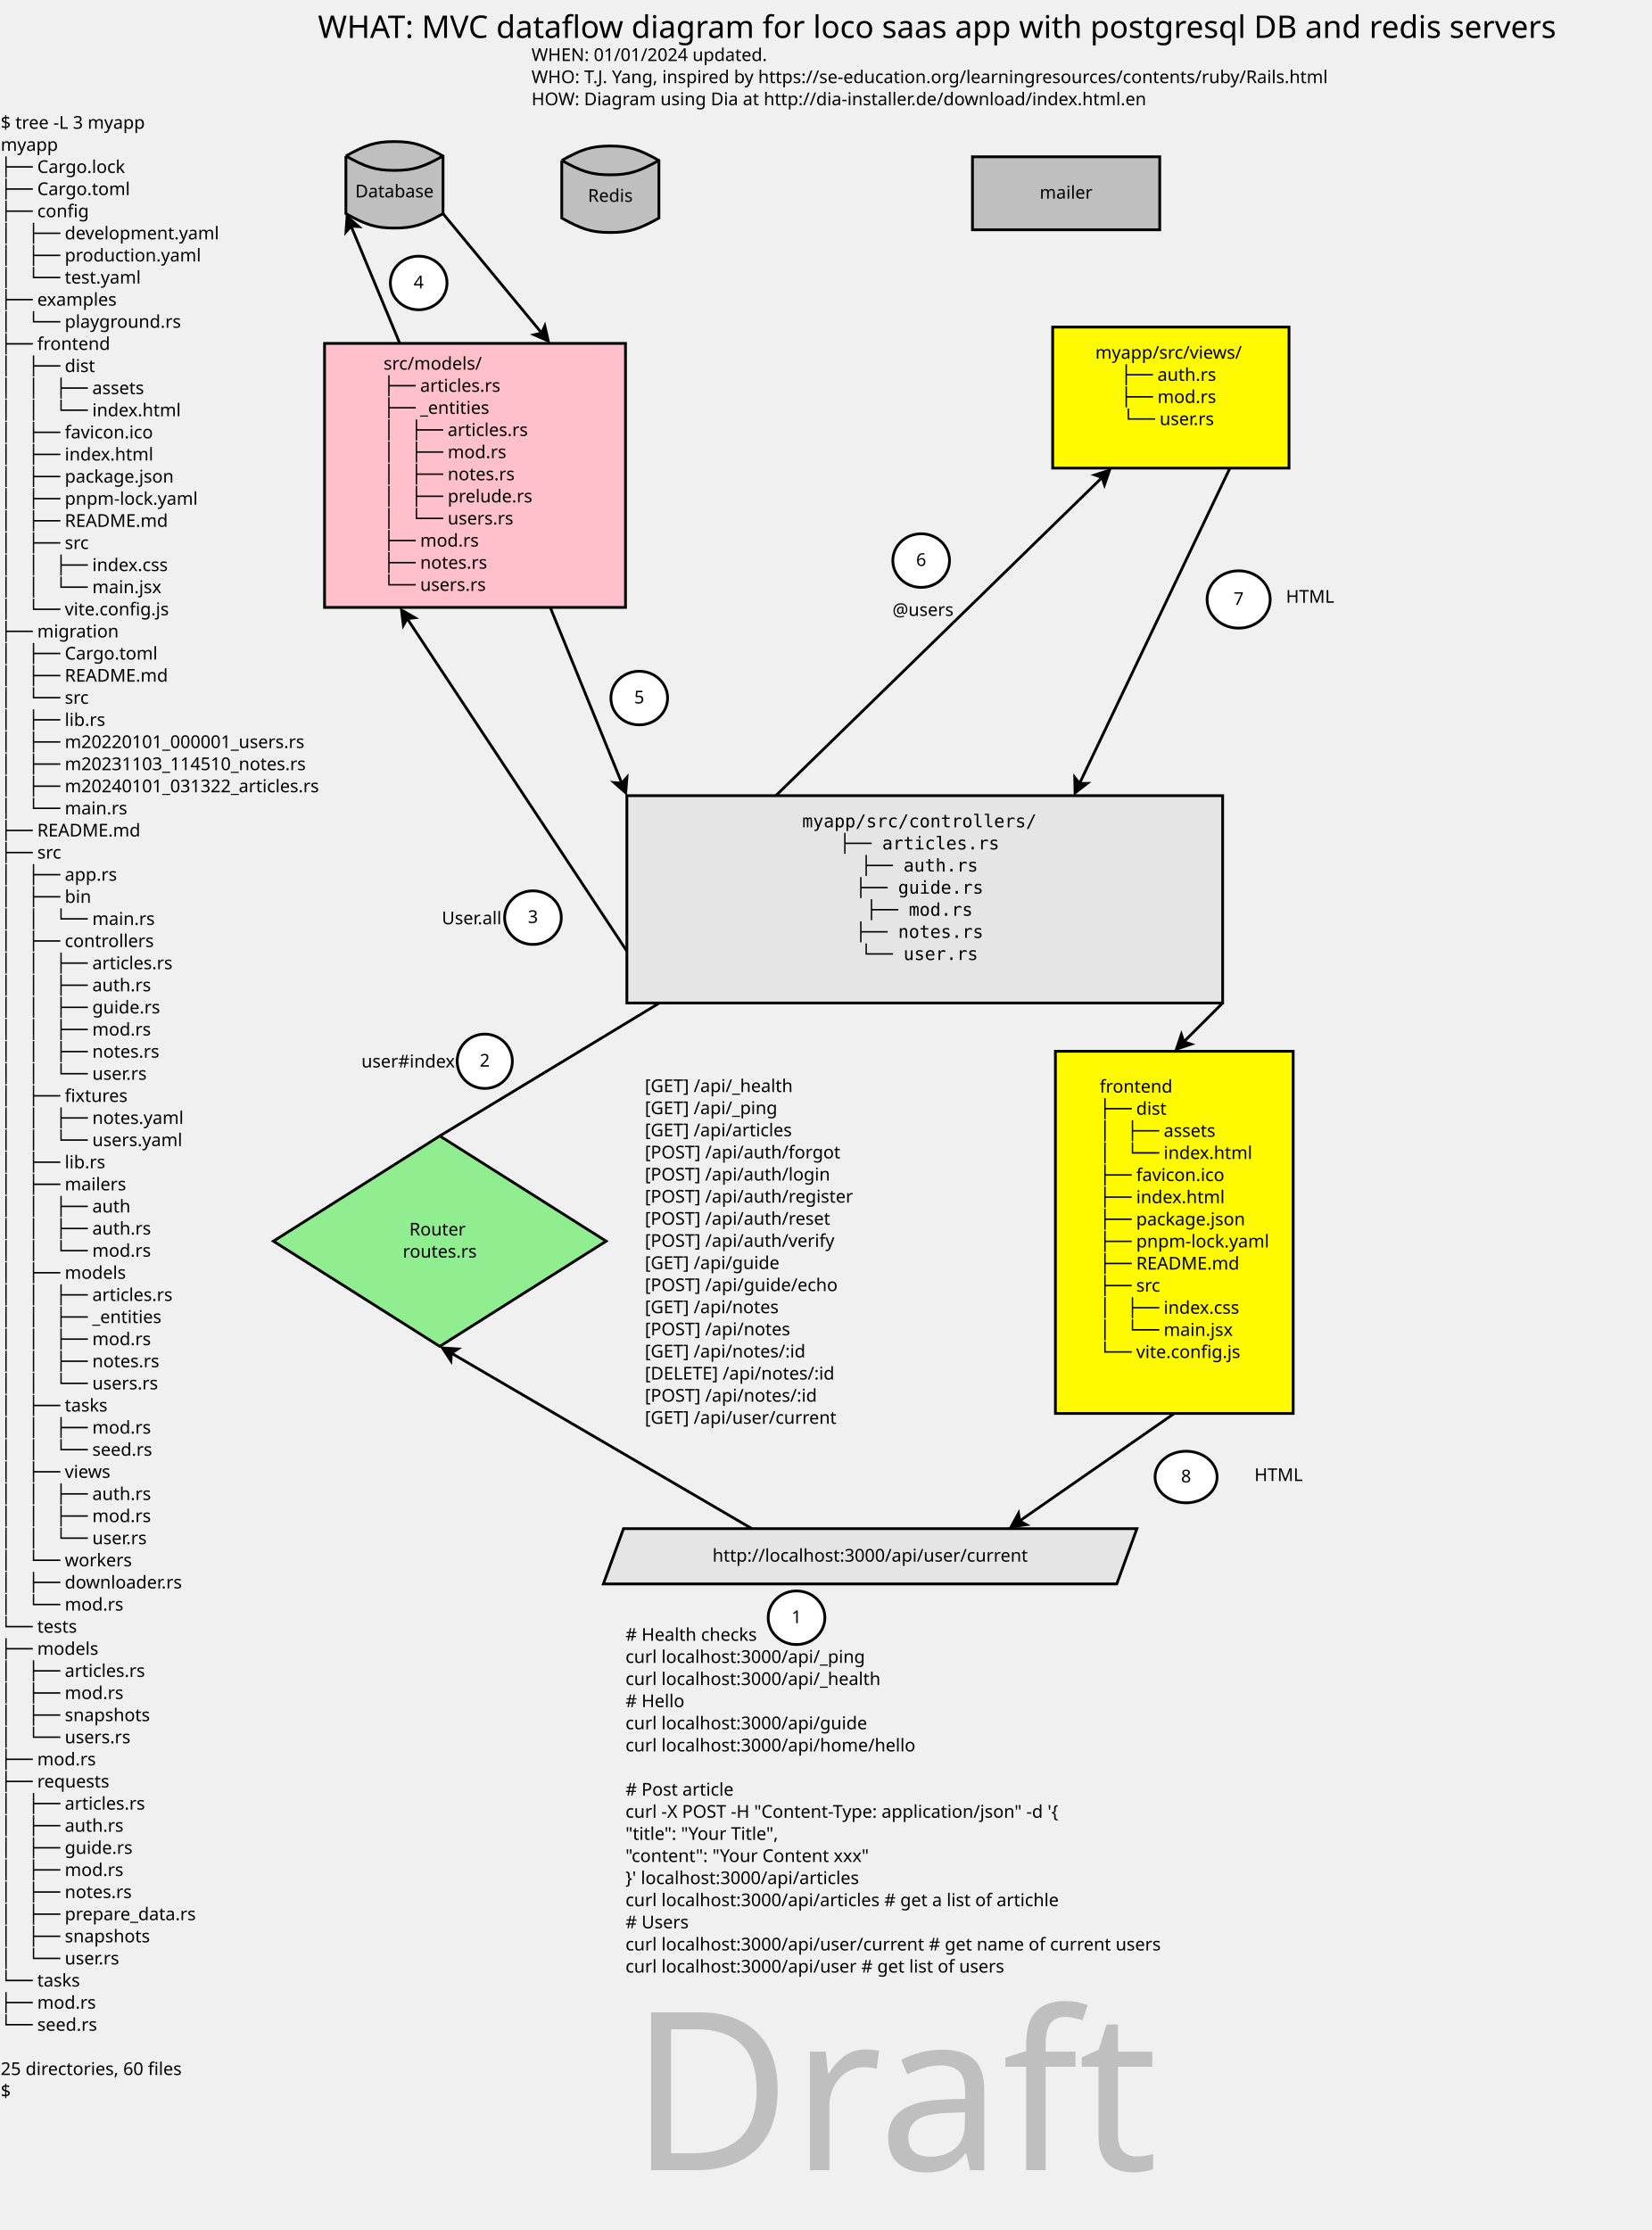
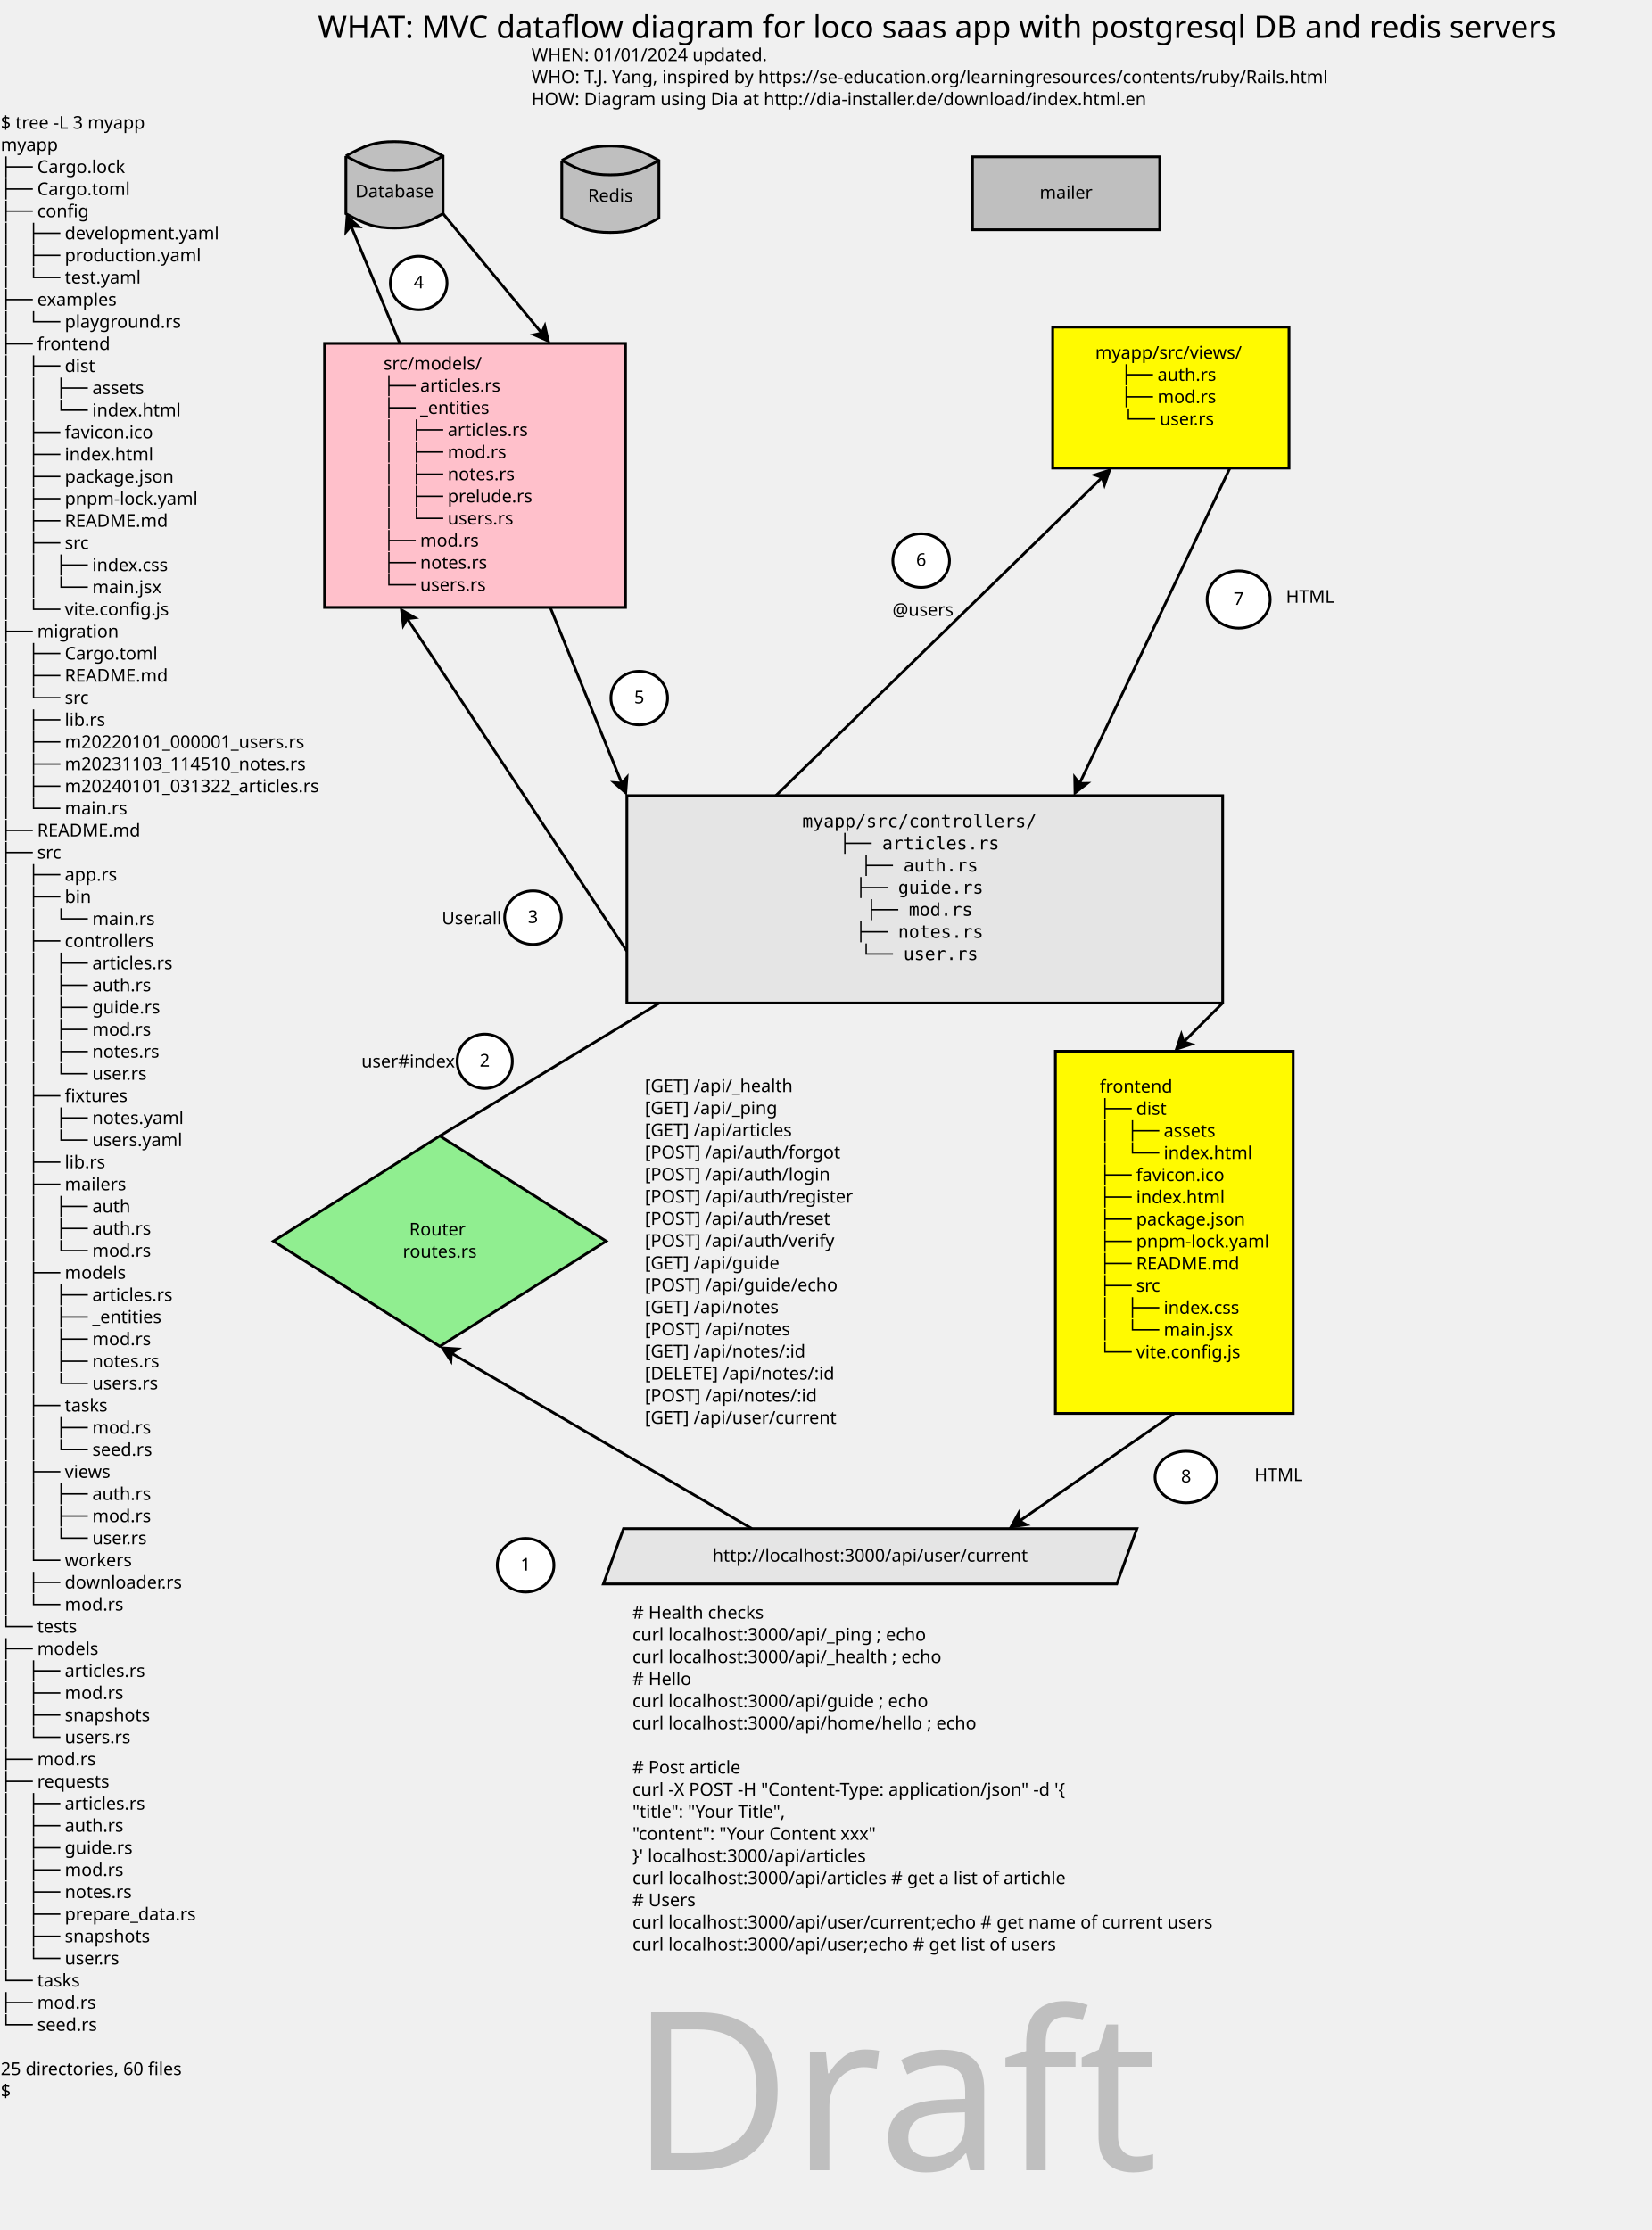
<svg xmlns="http://www.w3.org/2000/svg" width="60cm" height="81cm" viewBox="156 84 1195 1602">
  <g>
    <path style="fill: #bfbfbf" d="M 406.226 191.228 C 420.281,183.407 427.308,180.8 441.363,180.8 C 455.418,180.8 462.446,183.407 476.5,191.228 L 476.5,232.94 C 462.446,240.762 455.418,243.369 441.363,243.369 C 427.308,243.369 420.281,240.762 406.226,232.94 L 406.226,191.228z" />
    <path style="fill: none; fill-opacity:0; stroke-width: 2; stroke: #000000" d="M 406.226 191.228 C 420.281,183.407 427.308,180.8 441.363,180.8 C 455.418,180.8 462.446,183.407 476.5,191.228 L 476.5,232.94 C 462.446,240.762 455.418,243.369 441.363,243.369 C 427.308,243.369 420.281,240.762 406.226,232.94 L 406.226,191.228" />
    <path style="fill: none; fill-opacity:0; stroke-width: 2; stroke: #000000" d="M 406.226 191.228 C 420.281,199.049 427.308,201.656 441.363,201.656 C 455.418,201.656 462.446,199.049 476.5,191.228" />
    <text font-size="12.8" style="fill: #000000;text-anchor:middle;font-family:sans-serif;font-style:normal;font-weight:normal" x="441.363" y="221.18">
      <tspan x="441.363" y="221.18">Database</tspan>
    </text>
  </g>
  <g>
    <line style="fill: none; fill-opacity:0; stroke-width: 2; stroke: #000000" x1="699.912" y1="1184.24" x2="482.547" y2="1057.3" />
    <polygon style="fill: #000000" points="476.071,1053.52 487.228,1054.24 482.547,1057.3 482.185,1062.88 " />
    <polygon style="fill: none; fill-opacity:0; stroke-width: 2; stroke: #000000" points="476.071,1053.52 487.228,1054.24 482.547,1057.3 482.185,1062.88 " />
  </g>
  <g>
    <line style="fill: none; fill-opacity:0; stroke-width: 2; stroke: #000000" x1="445.218" y1="326.8" x2="409.961" y2="241.931" />
    <polygon style="fill: #000000" points="407.084,235.005 415.538,242.322 409.961,241.931 406.303,246.158 " />
    <polygon style="fill: none; fill-opacity:0; stroke-width: 2; stroke: #000000" points="407.084,235.005 415.538,242.322 409.961,241.931 406.303,246.158 " />
  </g>
  <g>
    <line style="fill: none; fill-opacity:0; stroke-width: 2; stroke: #000000" x1="474.14" y1="900.162" x2="752.171" y2="731.842" />
    <polygon style="fill: #000000" points="758.587,727.958 752.622,737.414 752.171,731.842 747.443,728.86 " />
    <polygon style="fill: none; fill-opacity:0; stroke-width: 2; stroke: #000000" points="758.587,727.958 752.622,737.414 752.171,731.842 747.443,728.86 " />
  </g>
  <g>
    <rect style="fill: #e5e5e5" x="609.5" y="653.984" width="431" height="150" />
    <rect style="fill: none; fill-opacity:0; stroke-width: 2; stroke: #000000" x="609.5" y="653.984" width="431" height="150" />
    <text font-size="12.8" style="fill: #000000;text-anchor:middle;font-family:Consolas;font-style:normal;font-weight:normal" x="825" y="676.865">
      <tspan x="825" y="676.865">myapp/src/controllers/</tspan>
      <tspan x="825" y="692.865">     ├── articles.rs</tspan>
      <tspan x="825" y="708.865"> ├── auth.rs</tspan>
      <tspan x="825" y="724.865">  ├── guide.rs</tspan>
      <tspan x="825" y="740.865">├── mod.rs</tspan>
      <tspan x="825" y="756.865">  ├── notes.rs</tspan>
      <tspan x="825" y="772.865"> └── user.rs</tspan>
      <tspan x="825" y="788.865" />
    </text>
  </g>
  <g>
    <rect style="fill: #fffa00" x="917.528" y="314.996" width="170.972" height="102" />
    <rect style="fill: none; fill-opacity:0; stroke-width: 2; stroke: #000000" x="917.528" y="314.996" width="170.972" height="102" />
    <text font-size="12.8" style="fill: #000000;text-anchor:middle;font-family:sans-serif;font-style:normal;font-weight:normal" x="1003.01" y="337.877">
      <tspan x="1003.01" y="337.877">myapp/src/views/</tspan>
      <tspan x="1003.01" y="353.877">├── auth.rs</tspan>
      <tspan x="1003.01" y="369.877">├── mod.rs</tspan>
      <tspan x="1003.01" y="385.877">└── user.rs</tspan>
      <tspan x="1003.01" y="401.877" />
    </text>
  </g>
  <g>
    <polygon style="fill: #90ee90" points="474.14,900.162 594.5,976.277 474.14,1052.39 353.78,976.277 " />
    <polygon style="fill: none; fill-opacity:0; stroke-width: 2; stroke: #000000" points="474.14,900.162 594.5,976.277 474.14,1052.39 353.78,976.277 " />
    <text font-size="12.8" style="fill: #000000;text-anchor:middle;font-family:sans-serif;font-style:normal;font-weight:normal" x="474.14" y="972.158">
      <tspan x="474.14" y="972.158">Router</tspan>
      <tspan x="474.14" y="988.158">routes.rs</tspan>
    </text>
  </g>
  <g>
    <line style="fill: none; fill-opacity:0; stroke-width: 2; stroke: #000000" x1="1005.5" y1="1100.9" x2="893.612" y2="1178.68" />
    <polygon style="fill: #000000" points="887.454,1182.96 892.811,1173.15 893.612,1178.68 898.519,1181.36 " />
    <polygon style="fill: none; fill-opacity:0; stroke-width: 2; stroke: #000000" points="887.454,1182.96 892.811,1173.15 893.612,1178.68 898.519,1181.36 " />
  </g>
  <g>
    <line style="fill: none; fill-opacity:0; stroke-width: 2; stroke: #000000" x1="717.25" y1="653.984" x2="953.302" y2="423.793" />
    <polygon style="fill: #000000" points="958.671,418.557 955.003,429.118 953.302,423.793 948.021,421.959 " />
    <polygon style="fill: none; fill-opacity:0; stroke-width: 2; stroke: #000000" points="958.671,418.557 955.003,429.118 953.302,423.793 948.021,421.959 " />
  </g>
  <g>
    <line style="fill: none; fill-opacity:0; stroke-width: 2; stroke: #000000" x1="1045.76" y1="416.996" x2="936.941" y2="645.196" />
    <polygon style="fill: #000000" points="933.712,651.966 933.503,640.787 936.941,645.196 942.53,645.091 " />
    <polygon style="fill: none; fill-opacity:0; stroke-width: 2; stroke: #000000" points="933.712,651.966 933.503,640.787 936.941,645.196 942.53,645.091 " />
  </g>
  <g>
    <line style="fill: none; fill-opacity:0; stroke-width: 2; stroke: #000000" x1="609.5" y1="766.484" x2="450.584" y2="525.924" />
    <polygon style="fill: #000000" points="446.451,519.666 456.134,525.254 450.584,525.924 447.791,530.765 " />
    <polygon style="fill: none; fill-opacity:0; stroke-width: 2; stroke: #000000" points="446.451,519.666 456.134,525.254 450.584,525.924 447.791,530.765 " />
  </g>
  <g>
-     <ellipse style="fill: #ffffff" cx="732.226" cy="1248.7" rx="20.498" ry="19.387" />
-     <ellipse style="fill: none; fill-opacity:0; stroke-width: 2; stroke: #000000" cx="732.226" cy="1248.7" rx="20.498" ry="19.387" />
-     <text font-size="12.8" style="fill: #000000;text-anchor:middle;font-family:sans-serif;font-style:normal;font-weight:normal" x="732.226" y="1252.59">
-       <tspan x="732.226" y="1252.59">1</tspan>
+     <ellipse style="fill: #ffffff" cx="536.226" cy="1210.7" rx="20.498" ry="19.387" />
+     <ellipse style="fill: none; fill-opacity:0; stroke-width: 2; stroke: #000000" cx="536.226" cy="1210.7" rx="20.498" ry="19.387" />
+     <text font-size="12.8" style="fill: #000000;text-anchor:middle;font-family:sans-serif;font-style:normal;font-weight:normal" x="536.226" y="1214.59">
+       <tspan x="536.226" y="1214.59">1</tspan>
    </text>
  </g>
  <g>
    <ellipse style="fill: #ffffff" cx="458.886" cy="283.082" rx="20.498" ry="19.387" />
    <ellipse style="fill: none; fill-opacity:0; stroke-width: 2; stroke: #000000" cx="458.886" cy="283.082" rx="20.498" ry="19.387" />
    <text font-size="12.8" style="fill: #000000;text-anchor:middle;font-family:sans-serif;font-style:normal;font-weight:normal" x="458.886" y="286.963">
      <tspan x="458.886" y="286.963">4</tspan>
    </text>
  </g>
  <g>
    <ellipse style="fill: #ffffff" cx="618.444" cy="583.37" rx="20.498" ry="19.387" />
    <ellipse style="fill: none; fill-opacity:0; stroke-width: 2; stroke: #000000" cx="618.444" cy="583.37" rx="20.498" ry="19.387" />
    <text font-size="12.8" style="fill: #000000;text-anchor:middle;font-family:sans-serif;font-style:normal;font-weight:normal" x="618.444" y="587.251">
      <tspan x="618.444" y="587.251">5</tspan>
    </text>
  </g>
  <g>
    <polygon style="fill: #e5e5e5" points="607.059,1184.24 978.47,1184.24 963.911,1224.24 592.5,1224.24 " />
    <polygon style="fill: none; fill-opacity:0; stroke-width: 2; stroke: #000000" points="607.059,1184.24 978.47,1184.24 963.911,1224.24 592.5,1224.24 " />
    <text font-size="12.8" style="fill: #000000;text-anchor:middle;font-family:sans-serif;font-style:normal;font-weight:normal" x="785.485" y="1208.12">
      <tspan x="785.485" y="1208.12">http://localhost:3000/api/user/current</tspan>
    </text>
  </g>
  <g>
    <line style="fill: none; fill-opacity:0; stroke-width: 2; stroke: #000000" x1="554.074" y1="517.8" x2="605.83" y2="644.966" />
    <polygon style="fill: #000000" points="608.657,651.913 600.256,644.535 605.83,644.966 609.519,640.766 " />
    <polygon style="fill: none; fill-opacity:0; stroke-width: 2; stroke: #000000" points="608.657,651.913 600.256,644.535 605.83,644.966 609.519,640.766 " />
  </g>
  <g>
    <line style="fill: none; fill-opacity:0; stroke-width: 2; stroke: #000000" x1="476.5" y1="232.94" x2="547.871" y2="319.295" />
    <polygon style="fill: #000000" points="552.649,325.076 542.425,320.554 547.871,319.295 550.133,314.183 " />
    <polygon style="fill: none; fill-opacity:0; stroke-width: 2; stroke: #000000" points="552.649,325.076 542.425,320.554 547.871,319.295 550.133,314.183 " />
  </g>
  <text font-size="12.8" style="fill: #000000;text-anchor:start;font-family:sans-serif;font-style:normal;font-weight:normal" x="540.512" y="122.5">
    <tspan x="540.512" y="122.5">WHEN:  01/01/2024 updated.</tspan>
    <tspan x="540.512" y="138.5">WHO:  T.J. Yang, inspired by https://se-education.org/learningresources/contents/ruby/Rails.html</tspan>
    <tspan x="540.512" y="154.5">HOW: Diagram using Dia at http://dia-installer.de/download/index.html.en</tspan>
    <tspan x="540.512" y="170.5" />
  </text>
  <g>
    <g>
      <ellipse style="fill: #ffffff" cx="506.688" cy="846.133" rx="19.959" ry="19.65" />
      <ellipse style="fill: none; fill-opacity:0; stroke-width: 2; stroke: #000000" cx="506.688" cy="846.133" rx="19.959" ry="19.65" />
      <text font-size="12.8" style="fill: #000000;text-anchor:middle;font-family:sans-serif;font-style:normal;font-weight:normal" x="506.688" y="850.014">
        <tspan x="506.688" y="850.014">2</tspan>
      </text>
    </g>
    <text font-size="12.8" style="fill: #000000;text-anchor:start;font-family:sans-serif;font-style:normal;font-weight:normal" x="417.45" y="850.61">
      <tspan x="417.45" y="850.61">user#index</tspan>
    </text>
  </g>
  <text font-size="12.8" style="fill: #000000;text-anchor:start;font-family:sans-serif;font-style:normal;font-weight:normal" x="156.5" y="171.513">
    <tspan x="156.5" y="171.513">$ tree -L 3 myapp</tspan>
    <tspan x="156.5" y="187.513">myapp</tspan>
    <tspan x="156.5" y="203.513">├── Cargo.lock</tspan>
    <tspan x="156.5" y="219.513">├── Cargo.toml</tspan>
    <tspan x="156.5" y="235.513">├── config</tspan>
    <tspan x="156.5" y="251.513">│   ├── development.yaml</tspan>
    <tspan x="156.5" y="267.513">│   ├── production.yaml</tspan>
    <tspan x="156.5" y="283.513">│   └── test.yaml</tspan>
    <tspan x="156.5" y="299.513">├── examples</tspan>
    <tspan x="156.5" y="315.513">│   └── playground.rs</tspan>
    <tspan x="156.5" y="331.513">├── frontend</tspan>
    <tspan x="156.5" y="347.513">│   ├── dist</tspan>
    <tspan x="156.5" y="363.513">│   │   ├── assets</tspan>
    <tspan x="156.5" y="379.513">│   │   └── index.html</tspan>
    <tspan x="156.5" y="395.513">│   ├── favicon.ico</tspan>
    <tspan x="156.5" y="411.513">│   ├── index.html</tspan>
    <tspan x="156.5" y="427.513">│   ├── package.json</tspan>
    <tspan x="156.5" y="443.513">│   ├── pnpm-lock.yaml</tspan>
    <tspan x="156.5" y="459.513">│   ├── README.md</tspan>
    <tspan x="156.5" y="475.513">│   ├── src</tspan>
    <tspan x="156.5" y="491.513">│   │   ├── index.css</tspan>
    <tspan x="156.5" y="507.513">│   │   └── main.jsx</tspan>
    <tspan x="156.5" y="523.513">│   └── vite.config.js</tspan>
    <tspan x="156.5" y="539.513">├── migration</tspan>
    <tspan x="156.5" y="555.513">│   ├── Cargo.toml</tspan>
    <tspan x="156.5" y="571.513">│   ├── README.md</tspan>
    <tspan x="156.5" y="587.513">│   └── src</tspan>
    <tspan x="156.5" y="603.513">│       ├── lib.rs</tspan>
    <tspan x="156.5" y="619.513">│       ├── m20220101_000001_users.rs</tspan>
    <tspan x="156.5" y="635.513">│       ├── m20231103_114510_notes.rs</tspan>
    <tspan x="156.5" y="651.513">│       ├── m20240101_031322_articles.rs</tspan>
    <tspan x="156.5" y="667.513">│       └── main.rs</tspan>
    <tspan x="156.5" y="683.513">├── README.md</tspan>
    <tspan x="156.5" y="699.513">├── src</tspan>
    <tspan x="156.5" y="715.513">│   ├── app.rs</tspan>
    <tspan x="156.5" y="731.513">│   ├── bin</tspan>
    <tspan x="156.5" y="747.513">│   │   └── main.rs</tspan>
    <tspan x="156.5" y="763.513">│   ├── controllers</tspan>
    <tspan x="156.5" y="779.513">│   │   ├── articles.rs</tspan>
    <tspan x="156.5" y="795.513">│   │   ├── auth.rs</tspan>
    <tspan x="156.5" y="811.513">│   │   ├── guide.rs</tspan>
    <tspan x="156.5" y="827.513">│   │   ├── mod.rs</tspan>
    <tspan x="156.5" y="843.513">│   │   ├── notes.rs</tspan>
    <tspan x="156.5" y="859.513">│   │   └── user.rs</tspan>
    <tspan x="156.5" y="875.513">│   ├── fixtures</tspan>
    <tspan x="156.5" y="891.513">│   │   ├── notes.yaml</tspan>
    <tspan x="156.5" y="907.513">│   │   └── users.yaml</tspan>
    <tspan x="156.5" y="923.513">│   ├── lib.rs</tspan>
    <tspan x="156.5" y="939.513">│   ├── mailers</tspan>
    <tspan x="156.5" y="955.513">│   │   ├── auth</tspan>
    <tspan x="156.5" y="971.513">│   │   ├── auth.rs</tspan>
    <tspan x="156.5" y="987.513">│   │   └── mod.rs</tspan>
    <tspan x="156.5" y="1003.51">│   ├── models</tspan>
    <tspan x="156.5" y="1019.51">│   │   ├── articles.rs</tspan>
    <tspan x="156.5" y="1035.51">│   │   ├── _entities</tspan>
    <tspan x="156.5" y="1051.51">│   │   ├── mod.rs</tspan>
    <tspan x="156.5" y="1067.51">│   │   ├── notes.rs</tspan>
    <tspan x="156.5" y="1083.51">│   │   └── users.rs</tspan>
    <tspan x="156.5" y="1099.51">│   ├── tasks</tspan>
    <tspan x="156.5" y="1115.51">│   │   ├── mod.rs</tspan>
    <tspan x="156.5" y="1131.51">│   │   └── seed.rs</tspan>
    <tspan x="156.5" y="1147.51">│   ├── views</tspan>
    <tspan x="156.5" y="1163.51">│   │   ├── auth.rs</tspan>
    <tspan x="156.5" y="1179.51">│   │   ├── mod.rs</tspan>
    <tspan x="156.5" y="1195.51">│   │   └── user.rs</tspan>
    <tspan x="156.5" y="1211.51">│   └── workers</tspan>
    <tspan x="156.5" y="1227.51">│       ├── downloader.rs</tspan>
    <tspan x="156.5" y="1243.51">│       └── mod.rs</tspan>
    <tspan x="156.5" y="1259.51">└── tests</tspan>
    <tspan x="156.5" y="1275.51">    ├── models</tspan>
    <tspan x="156.5" y="1291.51">    │   ├── articles.rs</tspan>
    <tspan x="156.5" y="1307.51">    │   ├── mod.rs</tspan>
    <tspan x="156.5" y="1323.51">    │   ├── snapshots</tspan>
    <tspan x="156.5" y="1339.51">    │   └── users.rs</tspan>
    <tspan x="156.5" y="1355.51">    ├── mod.rs</tspan>
    <tspan x="156.5" y="1371.51">    ├── requests</tspan>
    <tspan x="156.5" y="1387.51">    │   ├── articles.rs</tspan>
    <tspan x="156.5" y="1403.51">    │   ├── auth.rs</tspan>
    <tspan x="156.5" y="1419.51">    │   ├── guide.rs</tspan>
    <tspan x="156.5" y="1435.51">    │   ├── mod.rs</tspan>
    <tspan x="156.5" y="1451.51">    │   ├── notes.rs</tspan>
    <tspan x="156.5" y="1467.51">    │   ├── prepare_data.rs</tspan>
    <tspan x="156.5" y="1483.51">    │   ├── snapshots</tspan>
    <tspan x="156.5" y="1499.51">    │   └── user.rs</tspan>
    <tspan x="156.5" y="1515.51">    └── tasks</tspan>
    <tspan x="156.5" y="1531.51">        ├── mod.rs</tspan>
    <tspan x="156.5" y="1547.51">        └── seed.rs</tspan>
    <tspan x="156.5" y="1563.51" />
    <tspan x="156.5" y="1579.51">25 directories, 60 files</tspan>
    <tspan x="156.5" y="1595.51">$</tspan>
    <tspan x="156.5" y="1611.51" />
  </text>
  <g>
    <path style="fill: #bfbfbf" d="M 562.4 194.428 C 576.455,186.607 583.482,184 597.537,184 C 611.592,184 618.62,186.607 632.674,194.428 L 632.674,236.14 C 618.62,243.962 611.592,246.569 597.537,246.569 C 583.482,246.569 576.455,243.962 562.4,236.14 L 562.4,194.428z" />
    <path style="fill: none; fill-opacity:0; stroke-width: 2; stroke: #000000" d="M 562.4 194.428 C 576.455,186.607 583.482,184 597.537,184 C 611.592,184 618.62,186.607 632.674,194.428 L 632.674,236.14 C 618.62,243.962 611.592,246.569 597.537,246.569 C 583.482,246.569 576.455,243.962 562.4,236.14 L 562.4,194.428" />
    <path style="fill: none; fill-opacity:0; stroke-width: 2; stroke: #000000" d="M 562.4 194.428 C 576.455,202.249 583.482,204.856 597.537,204.856 C 611.592,204.856 618.62,202.249 632.674,194.428" />
    <text font-size="12.8" style="fill: #000000;text-anchor:middle;font-family:sans-serif;font-style:normal;font-weight:normal" x="597.537" y="224.38">
      <tspan x="597.537" y="224.38">Redis</tspan>
    </text>
  </g>
  <g>
    <rect style="fill: #bfbfbf" x="859.5" y="191.8" width="135.472" height="52.807" />
    <rect style="fill: none; fill-opacity:0; stroke-width: 2; stroke: #000000" x="859.5" y="191.8" width="135.472" height="52.807" />
    <text font-size="12.8" style="fill: #000000;text-anchor:middle;font-family:sans-serif;font-style:normal;font-weight:normal" x="927.236" y="222.085">
      <tspan x="927.236" y="222.085">mailer</tspan>
    </text>
  </g>
  <g>
    <line style="fill: none; fill-opacity:0; stroke-width: 2; stroke: #000000" x1="1040.5" y1="803.984" x2="1012.39" y2="832.024" />
    <polygon style="fill: #000000" points="1007.08,837.321 1010.63,826.718 1012.39,832.024 1017.69,833.798 " />
    <polygon style="fill: none; fill-opacity:0; stroke-width: 2; stroke: #000000" points="1007.08,837.321 1010.63,826.718 1012.39,832.024 1017.69,833.798 " />
  </g>
  <g>
    <text font-size="12.8" style="fill: #000000;text-anchor:start;font-family:sans-serif;font-style:normal;font-weight:normal" x="933.772" y="1088.05">
      <tspan x="933.772" y="1088.05">HTML</tspan>
    </text>
    <g>
      <rect style="fill: #fffa00" x="919.5" y="838.9" width="172" height="262" />
      <rect style="fill: none; fill-opacity:0; stroke-width: 2; stroke: #000000" x="919.5" y="838.9" width="172" height="262" />
      <text font-size="12.8" style="fill: #000000;text-anchor:middle;font-family:sans-serif;font-style:normal;font-weight:normal" x="1005.5" y="861.781">
        <tspan x="1005.5" y="861.781" />
        <tspan x="1005.5" y="877.781" />
        <tspan x="1005.5" y="893.781" />
        <tspan x="1005.5" y="909.781" />
        <tspan x="1005.5" y="925.781" />
        <tspan x="1005.5" y="941.781" />
        <tspan x="1005.5" y="957.781" />
        <tspan x="1005.5" y="973.781" />
        <tspan x="1005.5" y="989.781" />
        <tspan x="1005.5" y="1005.78" />
        <tspan x="1005.5" y="1021.78" />
        <tspan x="1005.5" y="1037.78" />
        <tspan x="1005.5" y="1053.78" />
        <tspan x="1005.5" y="1069.78" />
        <tspan x="1005.5" y="1085.78" />
      </text>
    </g>
    <text font-size="12.8" style="fill: #000000;text-anchor:start;font-family:sans-serif;font-style:normal;font-weight:normal" x="951.5" y="868.8">
      <tspan x="951.5" y="868.8">frontend</tspan>
      <tspan x="951.5" y="884.8">├── dist</tspan>
      <tspan x="951.5" y="900.8">│   ├── assets</tspan>
      <tspan x="951.5" y="916.8">│   └── index.html</tspan>
      <tspan x="951.5" y="932.8">├── favicon.ico</tspan>
      <tspan x="951.5" y="948.8">├── index.html</tspan>
      <tspan x="951.5" y="964.8">├── package.json</tspan>
      <tspan x="951.5" y="980.8">├── pnpm-lock.yaml</tspan>
      <tspan x="951.5" y="996.8">├── README.md</tspan>
      <tspan x="951.5" y="1012.8">├── src</tspan>
      <tspan x="951.5" y="1028.8">│   ├── index.css</tspan>
      <tspan x="951.5" y="1044.8">│   └── main.jsx</tspan>
      <tspan x="951.5" y="1060.8">└── vite.config.js</tspan>
      <tspan x="951.5" y="1076.8" />
    </text>
  </g>
  <g>
    <g>
      <ellipse style="fill: #ffffff" cx="1052.06" cy="512.055" rx="22.819" ry="20.725" />
      <ellipse style="fill: none; fill-opacity:0; stroke-width: 2; stroke: #000000" cx="1052.06" cy="512.055" rx="22.819" ry="20.725" />
      <text font-size="12.8" style="fill: #000000;text-anchor:middle;font-family:sans-serif;font-style:normal;font-weight:normal" x="1052.06" y="515.936">
        <tspan x="1052.06" y="515.936">7</tspan>
      </text>
    </g>
    <text font-size="12.8" style="fill: #000000;text-anchor:start;font-family:sans-serif;font-style:normal;font-weight:normal" x="1086.31" y="514.42">
      <tspan x="1086.31" y="514.42">HTML</tspan>
    </text>
  </g>
  <g>
    <g>
      <ellipse style="fill: #ffffff" cx="822.392" cy="483.91" rx="20.498" ry="19.387" />
      <ellipse style="fill: none; fill-opacity:0; stroke-width: 2; stroke: #000000" cx="822.392" cy="483.91" rx="20.498" ry="19.387" />
      <text font-size="12.8" style="fill: #000000;text-anchor:middle;font-family:sans-serif;font-style:normal;font-weight:normal" x="822.392" y="487.791">
        <tspan x="822.392" y="487.791">6</tspan>
      </text>
    </g>
    <text font-size="12.8" style="fill: #000000;text-anchor:start;font-family:sans-serif;font-style:normal;font-weight:normal" x="801.632" y="523.928">
      <tspan x="801.632" y="523.928">@users</tspan>
    </text>
  </g>
  <g>
    <g>
      <ellipse style="fill: #ffffff" cx="1014.04" cy="1146.9" rx="22.439" ry="18.663" />
      <ellipse style="fill: none; fill-opacity:0; stroke-width: 2; stroke: #000000" cx="1014.04" cy="1146.9" rx="22.439" ry="18.663" />
      <text font-size="12.8" style="fill: #000000;text-anchor:middle;font-family:sans-serif;font-style:normal;font-weight:normal" x="1014.04" y="1150.79">
        <tspan x="1014.04" y="1150.79">8</tspan>
      </text>
    </g>
    <text font-size="12.8" style="fill: #000000;text-anchor:start;font-family:sans-serif;font-style:normal;font-weight:normal" x="1063.5" y="1149.8">
      <tspan x="1063.5" y="1149.8">HTML</tspan>
    </text>
  </g>
  <text font-size="22.578" style="fill: #000000;text-anchor:start;font-family:sans-serif;font-style:normal;font-weight:normal" x="386" y="105.8">
    <tspan x="386" y="105.8">WHAT: MVC dataflow diagram  for loco saas app with postgresql DB and redis servers</tspan>
    <tspan x="386" y="134.022" />
    <tspan x="386" y="162.244" />
  </text>
  <g>
    <g>
      <rect style="fill: #ffc0cb" x="390.792" y="326.8" width="217.708" height="191" />
      <rect style="fill: none; fill-opacity:0; stroke-width: 2; stroke: #000000" x="390.792" y="326.8" width="217.708" height="191" />
      <text font-size="12.8" style="fill: #000000;text-anchor:middle;font-family:sans-serif;font-style:normal;font-weight:normal" x="499.646" y="426.181">
        <tspan x="499.646" y="426.181" />
      </text>
    </g>
    <text font-size="12.8" style="fill: #000000;text-anchor:start;font-family:sans-serif;font-style:normal;font-weight:normal" x="611.14" y="458.348">
      <tspan x="611.14" y="458.348" />
    </text>
    <text font-size="12.8" style="fill: #000000;text-anchor:start;font-family:sans-serif;font-style:normal;font-weight:normal" x="433.5" y="345.8">
      <tspan x="433.5" y="345.8">src/models/</tspan>
      <tspan x="433.5" y="361.8">├── articles.rs</tspan>
      <tspan x="433.5" y="377.8">├── _entities</tspan>
      <tspan x="433.5" y="393.8">│   ├── articles.rs</tspan>
      <tspan x="433.5" y="409.8">│   ├── mod.rs</tspan>
      <tspan x="433.5" y="425.8">│   ├── notes.rs</tspan>
      <tspan x="433.5" y="441.8">│   ├── prelude.rs</tspan>
      <tspan x="433.5" y="457.8">│   └── users.rs</tspan>
      <tspan x="433.5" y="473.8">├── mod.rs</tspan>
      <tspan x="433.5" y="489.8">├── notes.rs</tspan>
      <tspan x="433.5" y="505.8">└── users.rs</tspan>
    </text>
  </g>
  <g>
    <g>
      <ellipse style="fill: #ffffff" cx="541.56" cy="742.22" rx="20.498" ry="19.387" />
      <ellipse style="fill: none; fill-opacity:0; stroke-width: 2; stroke: #000000" cx="541.56" cy="742.22" rx="20.498" ry="19.387" />
      <text font-size="12.8" style="fill: #000000;text-anchor:middle;font-family:sans-serif;font-style:normal;font-weight:normal" x="541.56" y="746.101">
        <tspan x="541.56" y="746.101">3</tspan>
      </text>
    </g>
    <text font-size="12.8" style="fill: #000000;text-anchor:start;font-family:sans-serif;font-style:normal;font-weight:normal" x="475.624" y="747.038">
      <tspan x="475.624" y="747.038">User.all</tspan>
    </text>
  </g>
  <text font-size="160" style="fill: #bfbfbf;text-anchor:start;font-family:sans-serif;font-style:normal;font-weight:normal" x="611.5" y="1648.39">
    <tspan x="611.5" y="1648.39">Draft</tspan>
  </text>
  <text font-size="12.8" style="fill: #000000;text-anchor:start;font-family:sans-serif;font-style:normal;font-weight:normal" x="622.5" y="868.392">
    <tspan x="622.5" y="868.392">[GET] /api/_health</tspan>
    <tspan x="622.5" y="884.392">[GET] /api/_ping</tspan>
    <tspan x="622.5" y="900.392">[GET] /api/articles</tspan>
    <tspan x="622.5" y="916.392">[POST] /api/auth/forgot</tspan>
    <tspan x="622.5" y="932.392">[POST] /api/auth/login</tspan>
    <tspan x="622.5" y="948.392">[POST] /api/auth/register</tspan>
    <tspan x="622.5" y="964.392">[POST] /api/auth/reset</tspan>
    <tspan x="622.5" y="980.392">[POST] /api/auth/verify</tspan>
    <tspan x="622.5" y="996.392">[GET] /api/guide</tspan>
    <tspan x="622.5" y="1012.39">[POST] /api/guide/echo</tspan>
    <tspan x="622.5" y="1028.39">[GET] /api/notes</tspan>
    <tspan x="622.5" y="1044.39">[POST] /api/notes</tspan>
    <tspan x="622.5" y="1060.39">[GET] /api/notes/:id</tspan>
    <tspan x="622.5" y="1076.39">[DELETE] /api/notes/:id</tspan>
    <tspan x="622.5" y="1092.39">[POST] /api/notes/:id</tspan>
    <tspan x="622.5" y="1108.39">[GET] /api/user/current</tspan>
    <tspan x="622.5" y="1124.39" />
  </text>
-   <text font-size="12.8" style="fill: #000000;text-anchor:start;font-family:sans-serif;font-style:normal;font-weight:normal" x="608.5" y="1265.39">
-     <tspan x="608.5" y="1265.39"># Health checks</tspan>
-     <tspan x="608.5" y="1281.39">curl localhost:3000/api/_ping</tspan>
-     <tspan x="608.5" y="1297.39">curl localhost:3000/api/_health</tspan>
-     <tspan x="608.5" y="1313.39"># Hello</tspan>
-     <tspan x="608.5" y="1329.39">curl localhost:3000/api/guide</tspan>
-     <tspan x="608.5" y="1345.39">curl localhost:3000/api/home/hello</tspan>
-     <tspan x="608.5" y="1361.39" />
-     <tspan x="608.5" y="1377.39"># Post article</tspan>
-     <tspan x="608.5" y="1393.39">curl -X POST -H "Content-Type: application/json" -d '{</tspan>
-     <tspan x="608.5" y="1409.39">  "title": "Your Title",</tspan>
-     <tspan x="608.5" y="1425.39">  "content": "Your Content xxx"</tspan>
-     <tspan x="608.5" y="1441.39">}' localhost:3000/api/articles</tspan>
-     <tspan x="608.5" y="1457.39">curl localhost:3000/api/articles # get a list of artichle</tspan>
-     <tspan x="608.5" y="1473.39"># Users</tspan>
-     <tspan x="608.5" y="1489.39">curl localhost:3000/api/user/current # get name of current users</tspan>
-     <tspan x="608.5" y="1505.39">curl localhost:3000/api/user         # get list of users</tspan>
-     <tspan x="608.5" y="1521.39" />
+   <text font-size="12.8" style="fill: #000000;text-anchor:start;font-family:sans-serif;font-style:normal;font-weight:normal" x="613.5" y="1249.39">
+     <tspan x="613.5" y="1249.39"># Health checks</tspan>
+     <tspan x="613.5" y="1265.39">curl localhost:3000/api/_ping  ; echo</tspan>
+     <tspan x="613.5" y="1281.39">curl localhost:3000/api/_health ; echo</tspan>
+     <tspan x="613.5" y="1297.39"># Hello</tspan>
+     <tspan x="613.5" y="1313.39">curl localhost:3000/api/guide ; echo</tspan>
+     <tspan x="613.5" y="1329.39">curl localhost:3000/api/home/hello ; echo</tspan>
+     <tspan x="613.5" y="1345.39" />
+     <tspan x="613.5" y="1361.39"># Post article</tspan>
+     <tspan x="613.5" y="1377.39">curl -X POST -H "Content-Type: application/json" -d '{</tspan>
+     <tspan x="613.5" y="1393.39">  "title": "Your Title",</tspan>
+     <tspan x="613.5" y="1409.39">  "content": "Your Content xxx"</tspan>
+     <tspan x="613.5" y="1425.39">}' localhost:3000/api/articles</tspan>
+     <tspan x="613.5" y="1441.39">curl localhost:3000/api/articles # get a list of artichle</tspan>
+     <tspan x="613.5" y="1457.39"># Users</tspan>
+     <tspan x="613.5" y="1473.39">curl localhost:3000/api/user/current;echo  # get name of current users</tspan>
+     <tspan x="613.5" y="1489.39">curl localhost:3000/api/user;echo          # get list of users</tspan>
+     <tspan x="613.5" y="1505.39" />
  </text>
</svg>
